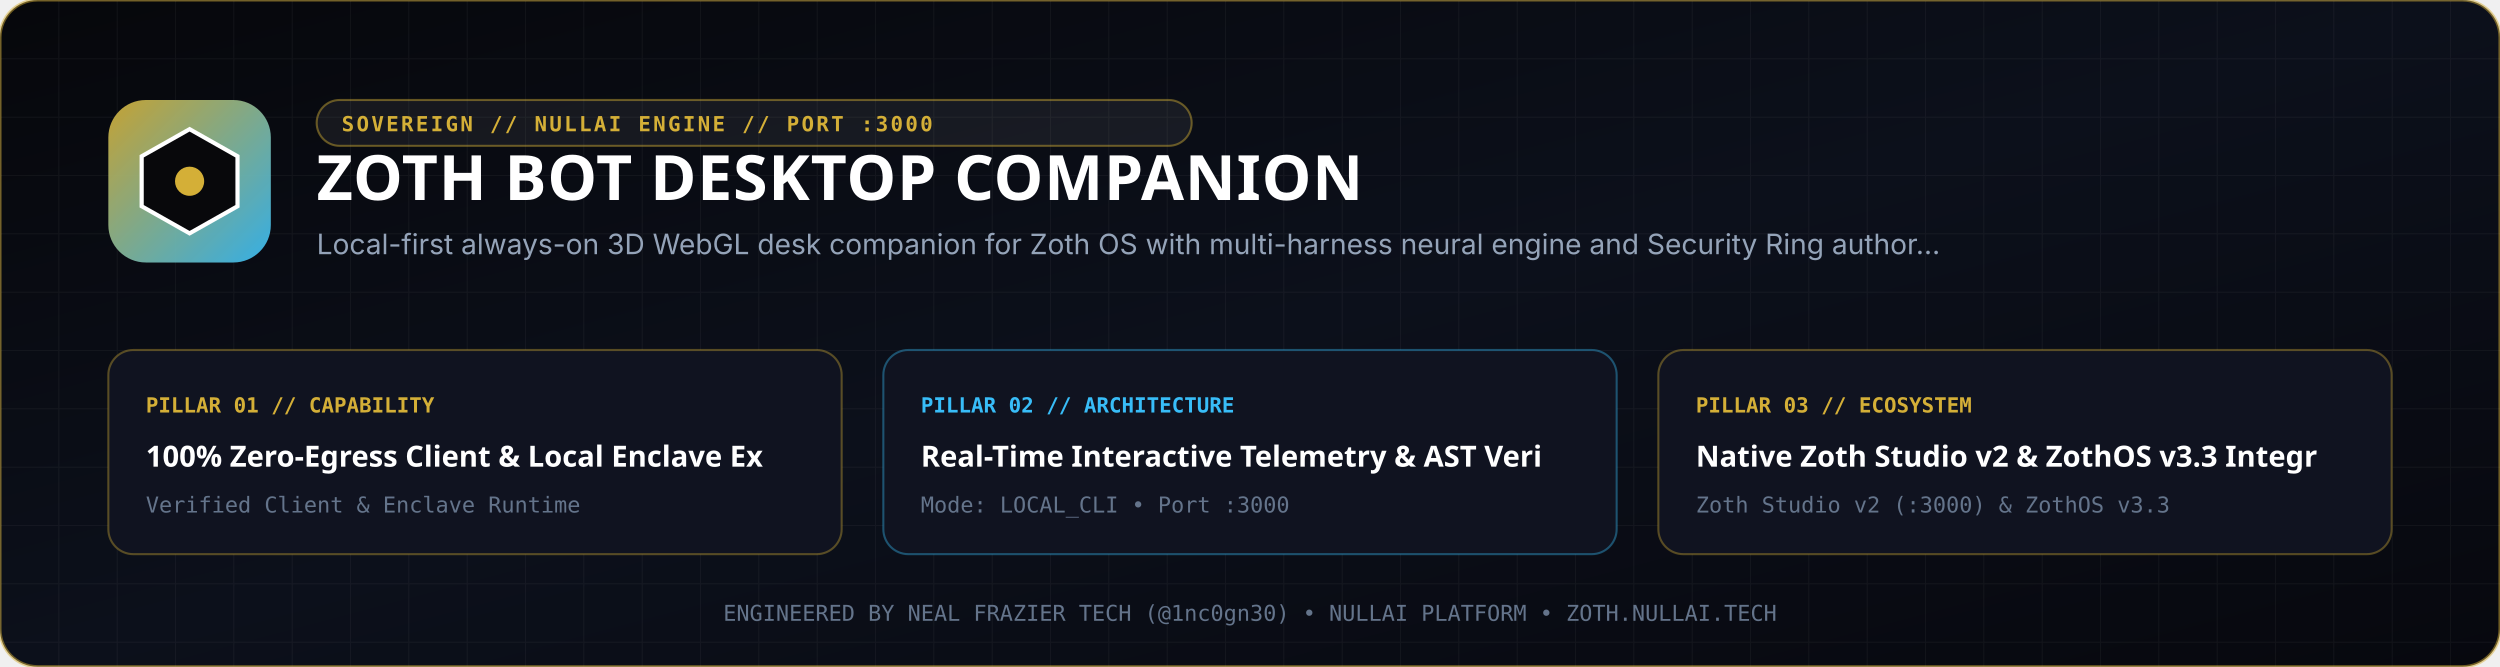
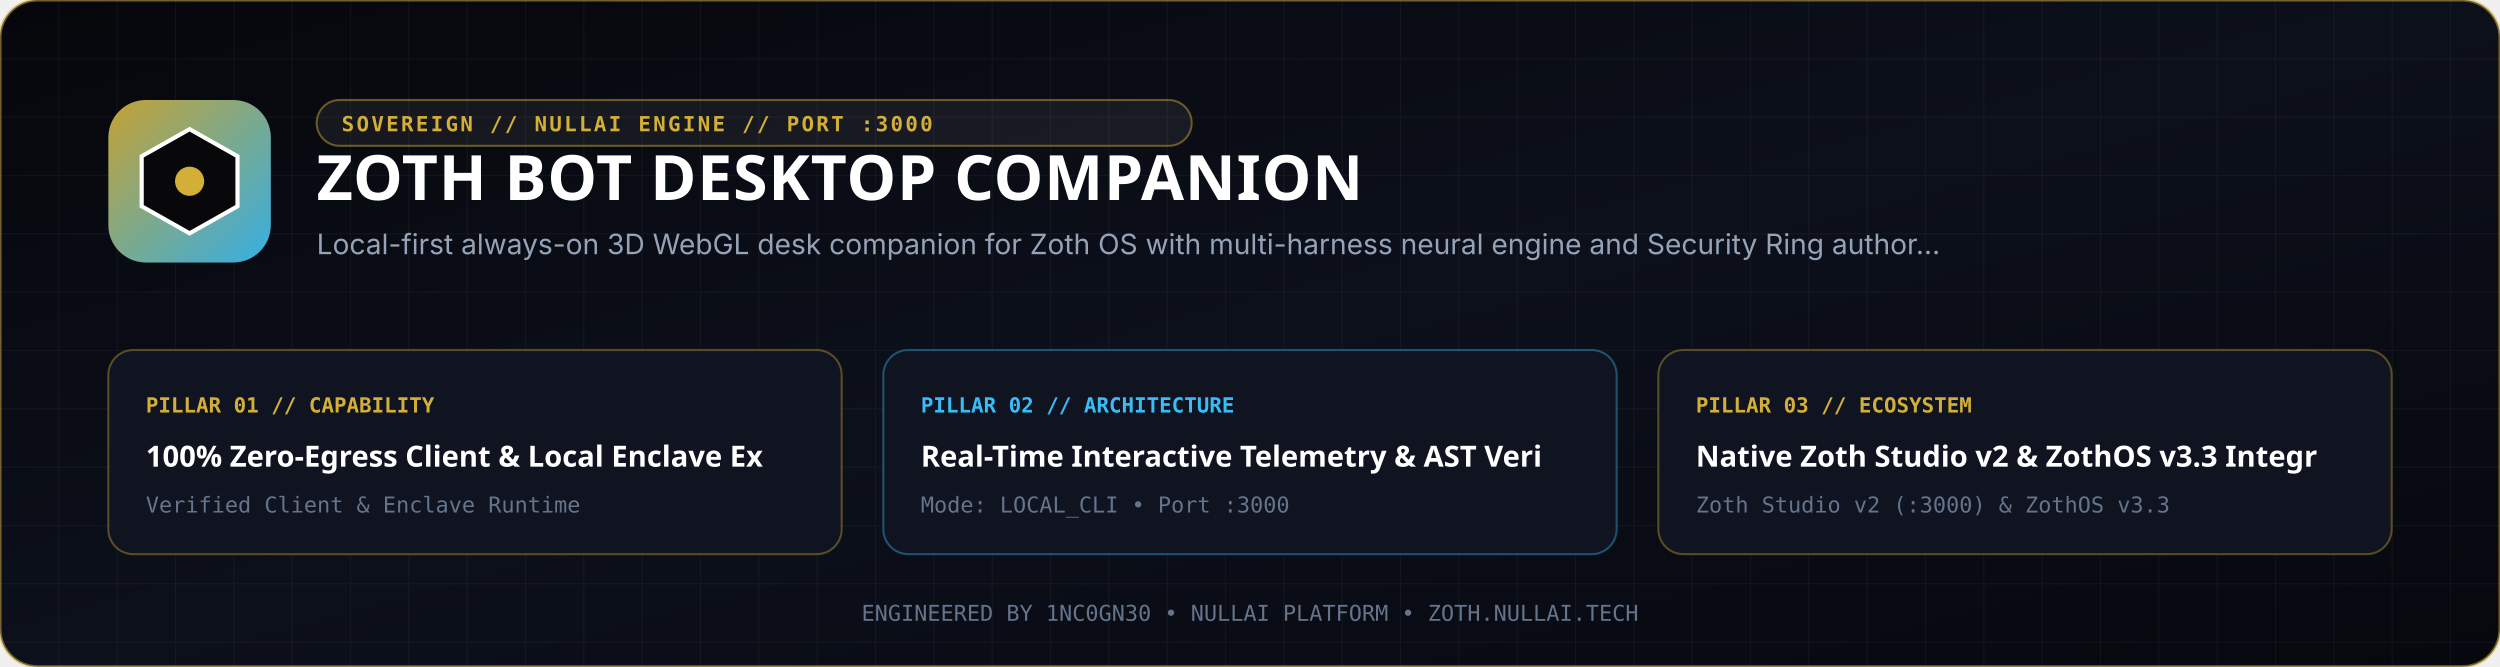
<svg xmlns="http://www.w3.org/2000/svg" viewBox="0 0 1200 320" width="100%" height="100%">
  <defs>
    <linearGradient id="bg" x1="0%" y1="0%" x2="100%" y2="100%">
      <stop offset="0%" stop-color="#06070B" />
      <stop offset="50%" stop-color="#0C101B" />
      <stop offset="100%" stop-color="#07080E" />
    </linearGradient>
    <linearGradient id="accent" x1="0%" y1="0%" x2="100%" y2="100%">
      <stop offset="0%" stop-color="#D4AF37" />
      <stop offset="100%" stop-color="#38BDF8" />
    </linearGradient>
    <pattern id="grid" width="28" height="28" patternUnits="userSpaceOnUse">
      <path d="M 28 0 L 0 0 0 28" fill="none" stroke="rgba(255,255,255,0.04)" stroke-width="1" />
    </pattern>
  </defs>
  <rect width="1200" height="320" rx="18" fill="url(#bg)" stroke="#D4AF37" stroke-opacity="0.5" stroke-width="1.5" />
  <rect width="1200" height="320" rx="18" fill="url(#grid)" />
  <g transform="translate(52, 48)">
    <rect width="78" height="78" rx="18" fill="url(#accent)" opacity="0.92" />
    <polygon points="39,14 62,27 62,51 39,64 16,51 16,27" fill="#08080B" stroke="#FFFFFF" stroke-width="2" />
    <circle cx="39" cy="39" r="7" fill="#D4AF37" />
  </g>
  <g transform="translate(152, 62)">
    <rect x="0" y="-14" width="420" height="22" rx="11" fill="rgba(255,255,255,0.06)" stroke="#D4AF37" stroke-opacity="0.45" />
    <text x="12" y="1" fill="#D4AF37" font-family="JetBrains Mono, monospace" font-size="10" font-weight="700" letter-spacing="1.1">SOVEREIGN // NULLAI ENGINE // PORT :3000</text>
    <text x="0" y="34" fill="#FFFFFF" font-family="Syne, Space Grotesk, sans-serif" font-size="30" font-weight="800" letter-spacing="0.4">ZOTH BOT DESKTOP COMPANION</text>
    <text x="0" y="60" fill="#94A3B8" font-family="Inter, sans-serif" font-size="13.5">Local-first always-on 3D WebGL desk companion for Zoth OS with multi-harness neural engine and Security Ring author...</text>
  </g>
  <g transform="translate(52, 168)">
    <rect x="0" y="0" width="352" height="98" rx="12" fill="#101320" stroke="#D4AF37" stroke-opacity="0.38" />
    <text x="18" y="30" fill="#D4AF37" font-family="JetBrains Mono, monospace" font-size="10" font-weight="700">PILLAR 01 // CAPABILITY</text>
    <text x="18" y="56" fill="#FFFFFF" font-family="Space Grotesk, sans-serif" font-size="14" font-weight="700">100% Zero-Egress Client &amp; Local Enclave Ex</text>
    <text x="18" y="78" fill="#64748B" font-family="JetBrains Mono, monospace" font-size="10.5">Verified Client &amp; Enclave Runtime</text>
    <rect x="372" y="0" width="352" height="98" rx="12" fill="#101320" stroke="#38BDF8" stroke-opacity="0.38" />
    <text x="390" y="30" fill="#38BDF8" font-family="JetBrains Mono, monospace" font-size="10" font-weight="700">PILLAR 02 // ARCHITECTURE</text>
    <text x="390" y="56" fill="#FFFFFF" font-family="Space Grotesk, sans-serif" font-size="14" font-weight="700">Real-Time Interactive Telemetry &amp; AST Veri</text>
    <text x="390" y="78" fill="#64748B" font-family="JetBrains Mono, monospace" font-size="10.5">Mode: LOCAL_CLI • Port :3000</text>
    <rect x="744" y="0" width="352" height="98" rx="12" fill="#101320" stroke="#D4AF37" stroke-opacity="0.38" />
    <text x="762" y="30" fill="#D4AF37" font-family="JetBrains Mono, monospace" font-size="10" font-weight="700">PILLAR 03 // ECOSYSTEM</text>
    <text x="762" y="56" fill="#FFFFFF" font-family="Space Grotesk, sans-serif" font-size="14" font-weight="700">Native Zoth Studio v2 &amp; ZothOS v3.3 Integr</text>
    <text x="762" y="78" fill="#64748B" font-family="JetBrains Mono, monospace" font-size="10.5">Zoth Studio v2 (:3000) &amp; ZothOS v3.3</text>
  </g>
  <text x="600" y="298" text-anchor="middle" fill="#64748B" font-family="JetBrains Mono, monospace" font-size="10.5">
-     ENGINEERED BY NEAL FRAZIER TECH (@1nc0gn30)  •  NULLAI PLATFORM  •  ZOTH.NULLAI.TECH
+     ENGINEERED BY 1NC0GN30  •  NULLAI PLATFORM  •  ZOTH.NULLAI.TECH
  </text>
</svg>
